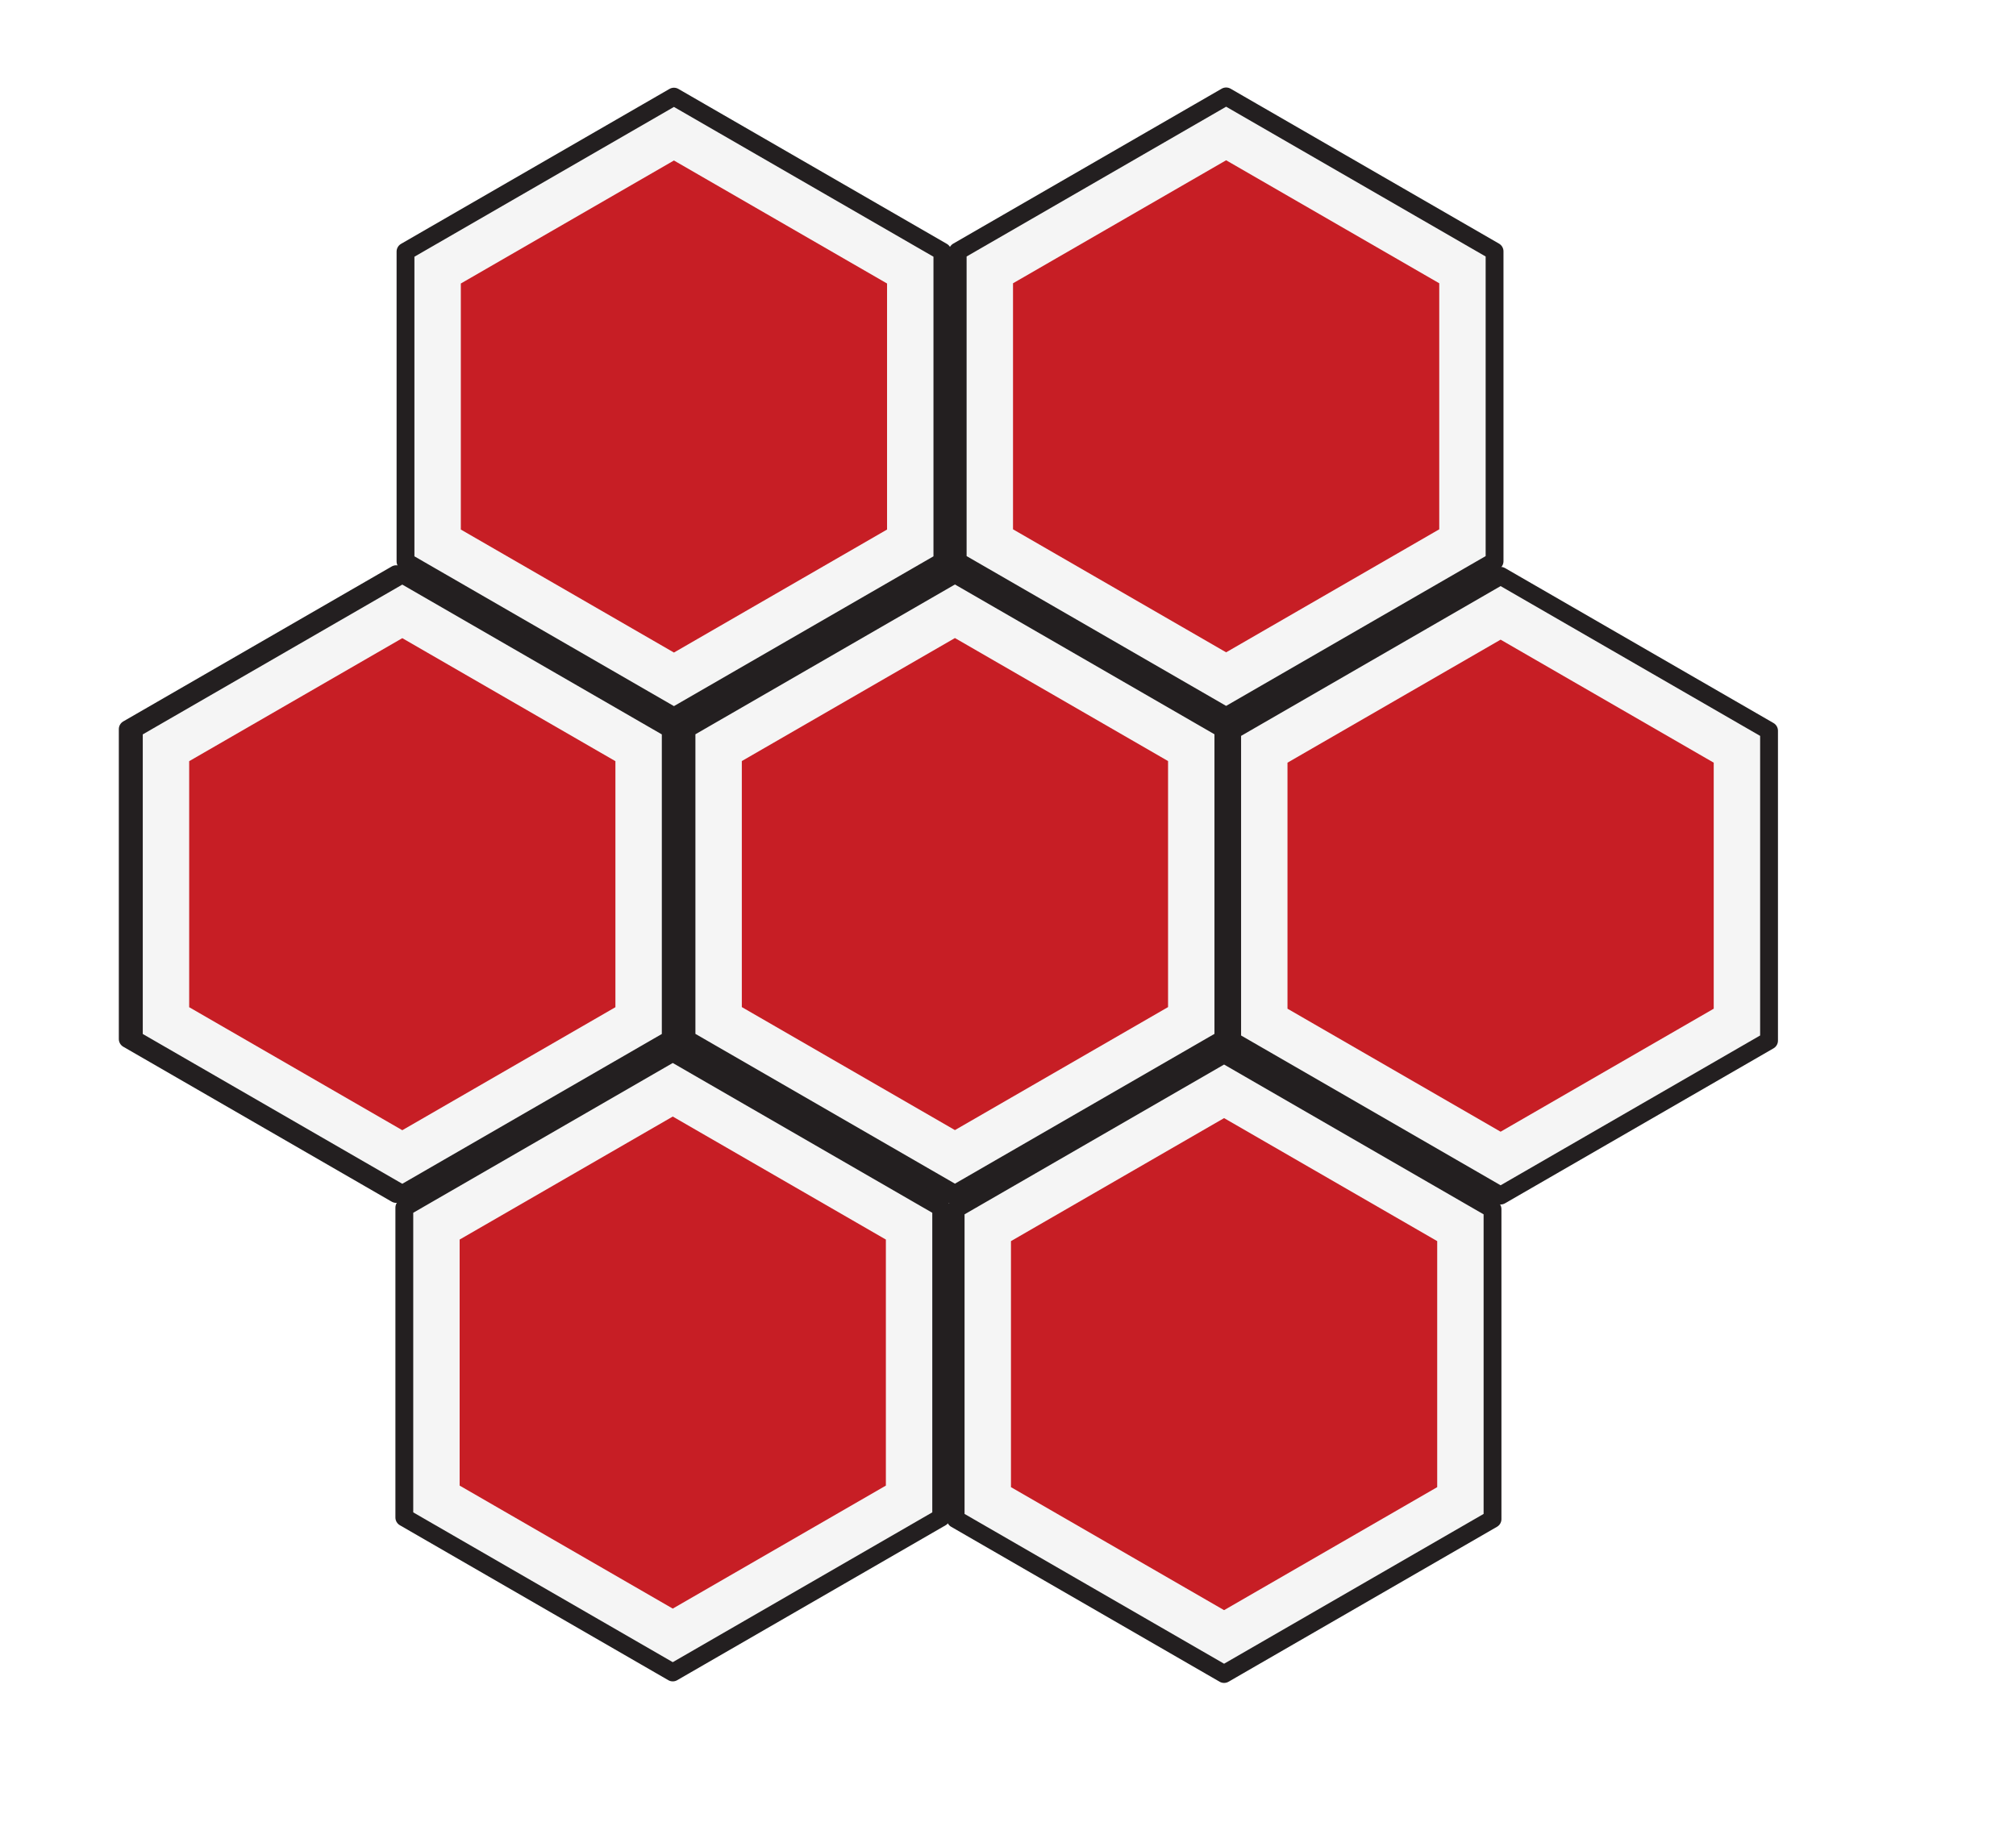
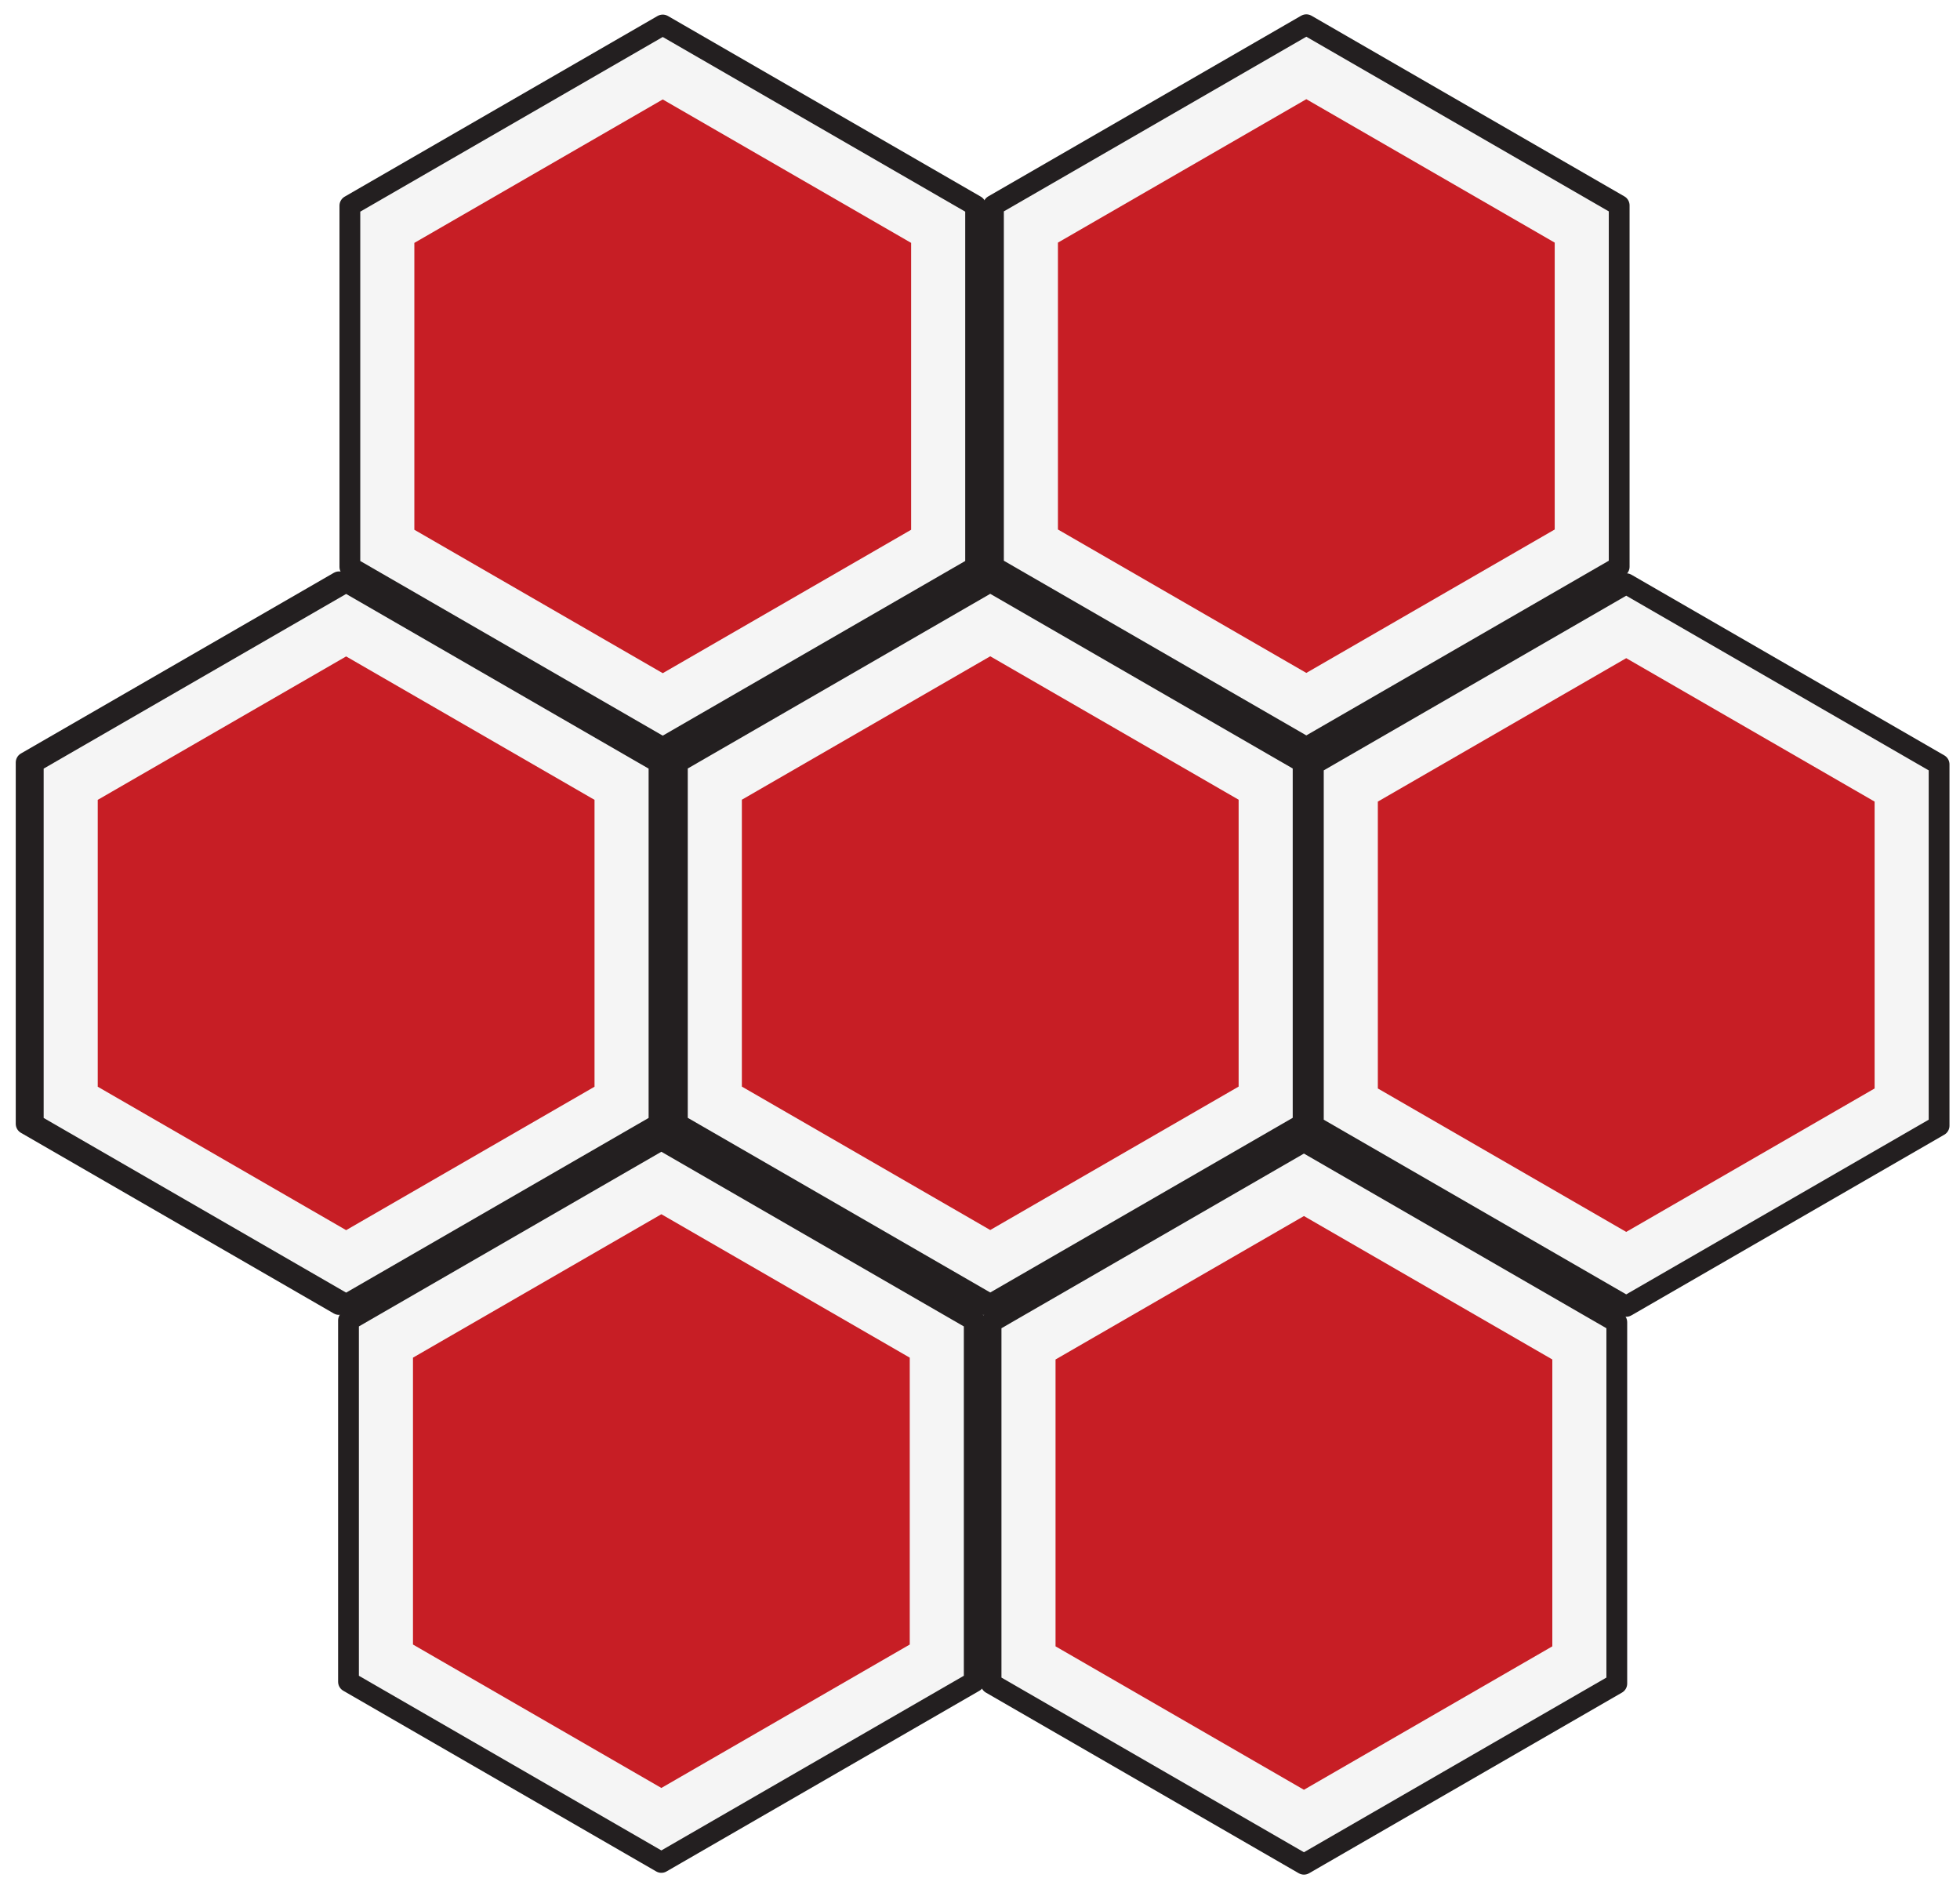
- <svg xmlns="http://www.w3.org/2000/svg" viewBox="13 -279 1206 1090">
+ <svg xmlns="http://www.w3.org/2000/svg" viewBox="76 -234 1006 969">
  <g transform="matrix(1.333333, 0, 0, -1.333333, 50.00002, 449.9997)" id="g4542">
    <g transform="translate(270.4375,80.4648)" id="g4544">
      <path id="path4546" style="fill:#f5f5f5;fill-opacity:1;fill-rule:nonzero;stroke:none" d="M 0,0 -120.438,-69.534 -240.875,0 V 139.07 L -120.438,208.604 0,139.07 Z" />
    </g>
    <g id="g4548">
      <g clip-path="url(#clipPath4554)" id="g4550">
        <g transform="translate(270.4375,80.4648)" id="g4556">
          <path id="path4558" style="fill:none;stroke:#231f20;stroke-width:8;stroke-linecap:butt;stroke-linejoin:round;stroke-miterlimit:10;stroke-dasharray:none;stroke-opacity:1" d="M 0,0 -120.438,-69.534 -240.875,0 V 139.07 L -120.438,208.604 0,139.07 Z" />
        </g>
      </g>
    </g>
    <g transform="translate(245.6172,94.7949)" id="g4560">
      <path id="path4562" style="fill:#535456;fill-opacity:1;fill-rule:nonzero;stroke:none" d="M 0,0 -95.617,-55.204 -191.234,0 V 110.41 L -95.617,165.615 0,110.41 Z" />
    </g>
  </g>
  <g transform="matrix(1.333333, 0, 0, -1.333333, 380.8763, 450.0336)" id="g4493">
    <g transform="translate(270.4375,80.4648)" id="g4495">
      <path id="path4497" style="fill:#f5f5f5;fill-opacity:1;fill-rule:nonzero;stroke:none" d="M 0,0 -120.438,-69.534 -240.875,0 V 139.07 L -120.438,208.604 0,139.07 Z" />
    </g>
    <g id="g4499">
      <g clip-path="url(#clipPath4505)" id="g4501">
        <g transform="translate(270.4375,80.4648)" id="g4507">
          <path id="path4509" style="fill:none;stroke:#231f20;stroke-width:8;stroke-linecap:butt;stroke-linejoin:round;stroke-miterlimit:10;stroke-dasharray:none;stroke-opacity:1" d="M 0,0 -120.438,-69.534 -240.875,0 V 139.07 L -120.438,208.604 0,139.07 Z" />
        </g>
      </g>
    </g>
    <g transform="translate(245.6172,94.7949)" id="g4511">
      <path id="path4513" style="fill:#c71e25;fill-opacity:1;fill-rule:nonzero;stroke:none" d="M 0,0 -95.617,-55.204 -191.235,0 V 110.41 L -95.617,165.615 0,110.41 Z" />
    </g>
  </g>
  <g transform="matrix(1.333333, 0, 0, -1.333333, 216.1627, 164.2489)" id="g-1">
    <g transform="translate(270.4375,80.4648)" id="g-2">
      <path id="path-1" style="fill:#f5f5f5;fill-opacity:1;fill-rule:nonzero;stroke:none" d="M 0,0 -120.438,-69.534 -240.875,0 V 139.07 L -120.438,208.604 0,139.07 Z" />
    </g>
    <g id="g-3">
      <g clip-path="url(#clipPath4505)" id="g-4">
        <g transform="translate(270.4375,80.4648)" id="g-5">
          <path id="path-2" style="fill:none;stroke:#231f20;stroke-width:8;stroke-linecap:butt;stroke-linejoin:round;stroke-miterlimit:10;stroke-dasharray:none;stroke-opacity:1" d="M 0,0 -120.438,-69.534 -240.875,0 V 139.07 L -120.438,208.604 0,139.07 Z" />
        </g>
      </g>
    </g>
    <g transform="translate(245.6172,94.7949)" id="g-6">
      <path id="path-3" style="fill:#c71e25;fill-opacity:1;fill-rule:nonzero;stroke:none" d="M 0,0 -95.617,-55.204 -191.235,0 V 110.41 L -95.617,165.615 0,110.41 Z" />
    </g>
  </g>
  <g transform="matrix(1.333333, 0, 0, -1.333333, 546.4882, 164.1131)" id="g-7">
    <g transform="translate(270.4375,80.4648)" id="g-8">
      <path id="path-4" style="fill:#f5f5f5;fill-opacity:1;fill-rule:nonzero;stroke:none" d="M 0,0 -120.438,-69.534 -240.875,0 V 139.07 L -120.438,208.604 0,139.07 Z" />
    </g>
    <g id="g-9">
      <g clip-path="url(#clipPath4505)" id="g-10">
        <g transform="translate(270.4375,80.4648)" id="g-11">
          <path id="path-5" style="fill:none;stroke:#231f20;stroke-width:8;stroke-linecap:butt;stroke-linejoin:round;stroke-miterlimit:10;stroke-dasharray:none;stroke-opacity:1" d="M 0,0 -120.438,-69.534 -240.875,0 V 139.07 L -120.438,208.604 0,139.07 Z" />
        </g>
      </g>
    </g>
    <g transform="translate(245.6172,94.7949)" id="g-12">
      <path id="path-6" style="fill:#c71e25;fill-opacity:1;fill-rule:nonzero;stroke:none" d="M 0,0 -95.617,-55.204 -191.235,0 V 110.41 L -95.617,165.615 0,110.41 Z" />
    </g>
  </g>
  <g transform="matrix(1.333333, 0, 0, -1.333333, 710.6848, 450.9658)" id="g-13">
    <g transform="translate(270.4375,80.4648)" id="g-14">
      <path id="path-7" style="fill:#f5f5f5;fill-opacity:1;fill-rule:nonzero;stroke:none" d="M 0,0 -120.438,-69.534 -240.875,0 V 139.07 L -120.438,208.604 0,139.07 Z" />
    </g>
    <g id="g-15">
      <g clip-path="url(#clipPath4505)" id="g-16">
        <g transform="translate(270.4375,80.4648)" id="g-17">
          <path id="path-8" style="fill:none;stroke:#231f20;stroke-width:8;stroke-linecap:butt;stroke-linejoin:round;stroke-miterlimit:10;stroke-dasharray:none;stroke-opacity:1" d="M 0,0 -120.438,-69.534 -240.875,0 V 139.07 L -120.438,208.604 0,139.07 Z" />
        </g>
      </g>
    </g>
    <g transform="translate(245.6172,94.7949)" id="g-18">
      <path id="path-9" style="fill:#c71e25;fill-opacity:1;fill-rule:nonzero;stroke:none" d="M 0,0 -95.617,-55.204 -191.235,0 V 110.41 L -95.617,165.615 0,110.41 Z" />
    </g>
  </g>
  <g transform="matrix(1.333333, 0, 0, -1.333333, 215.4552, 736.3184)" id="g-19">
    <g transform="translate(270.4375,80.4648)" id="g-20">
      <path id="path-10" style="fill:#f5f5f5;fill-opacity:1;fill-rule:nonzero;stroke:none" d="M 0,0 -120.438,-69.534 -240.875,0 V 139.07 L -120.438,208.604 0,139.07 Z" />
    </g>
    <g id="g-21">
      <g clip-path="url(#clipPath4505)" id="g-22">
        <g transform="translate(270.4375,80.4648)" id="g-23">
          <path id="path-11" style="fill:none;stroke:#231f20;stroke-width:8;stroke-linecap:butt;stroke-linejoin:round;stroke-miterlimit:10;stroke-dasharray:none;stroke-opacity:1" d="M 0,0 -120.438,-69.534 -240.875,0 V 139.07 L -120.438,208.604 0,139.07 Z" />
        </g>
      </g>
    </g>
    <g transform="translate(245.6172,94.7949)" id="g-24">
      <path id="path-12" style="fill:#c71e25;fill-opacity:1;fill-rule:nonzero;stroke:none" d="M 0,0 -95.617,-55.204 -191.235,0 V 110.41 L -95.617,165.615 0,110.41 Z" />
    </g>
  </g>
  <g transform="matrix(1.333333, 0, 0, -1.333333, 545.2637, 737.2505)" id="g-25">
    <g transform="translate(270.4375,80.4648)" id="g-26">
      <path id="path-13" style="fill:#f5f5f5;fill-opacity:1;fill-rule:nonzero;stroke:none" d="M 0,0 -120.438,-69.534 -240.875,0 V 139.07 L -120.438,208.604 0,139.07 Z" />
    </g>
    <g id="g-27">
      <g clip-path="url(#clipPath4505)" id="g-28">
        <g transform="translate(270.4375,80.4648)" id="g-29">
          <path id="path-14" style="fill:none;stroke:#231f20;stroke-width:8;stroke-linecap:butt;stroke-linejoin:round;stroke-miterlimit:10;stroke-dasharray:none;stroke-opacity:1" d="M 0,0 -120.438,-69.534 -240.875,0 V 139.07 L -120.438,208.604 0,139.07 Z" />
        </g>
      </g>
    </g>
    <g transform="translate(245.6172,94.7949)" id="g-30">
      <path id="path-15" style="fill:#c71e25;fill-opacity:1;fill-rule:nonzero;stroke:none" d="M 0,0 -95.617,-55.204 -191.235,0 V 110.41 L -95.617,165.615 0,110.41 Z" />
    </g>
  </g>
  <g transform="matrix(1.333333, 0, 0, -1.333333, 379.4273, 448.0676)" id="g-31">
    <g transform="translate(270.4375,80.4648)" id="g-32">
      <path id="path-16" style="fill:#f5f5f5;fill-opacity:1;fill-rule:nonzero;stroke:none" d="M 0,0 -120.438,-69.534 -240.875,0 V 139.07 L -120.438,208.604 0,139.07 Z" />
    </g>
    <g id="g-33">
      <g clip-path="url(#clipPath4554)" id="g-34">
        <g transform="translate(270.4375,80.4648)" id="g-35">
          <path id="path-17" style="fill:none;stroke:#231f20;stroke-width:8;stroke-linecap:butt;stroke-linejoin:round;stroke-miterlimit:10;stroke-dasharray:none;stroke-opacity:1" d="M 0,0 -120.438,-69.534 -240.875,0 V 139.07 L -120.438,208.604 0,139.07 Z" />
        </g>
      </g>
    </g>
    <g transform="translate(245.6172,94.7949)" id="g-36">
      <path id="path-18" style="fill:#535456;fill-opacity:1;fill-rule:nonzero;stroke:none" d="M 0,0 -95.617,-55.204 -191.234,0 V 110.41 L -95.617,165.615 0,110.41 Z" />
    </g>
  </g>
  <g transform="matrix(1.333333, 0, 0, -1.333333, 53.66071, 450.0675)" id="g-37">
    <g transform="translate(270.4375,80.4648)" id="g-38">
      <path id="path-19" style="fill:#f5f5f5;fill-opacity:1;fill-rule:nonzero;stroke:none" d="M 0,0 -120.438,-69.534 -240.875,0 V 139.07 L -120.438,208.604 0,139.07 Z" />
    </g>
    <g id="g-39">
      <g clip-path="url(#clipPath4505)" id="g-40">
        <g transform="translate(270.4375,80.4648)" id="g-41">
          <path id="path-20" style="fill:none;stroke:#231f20;stroke-width:8;stroke-linecap:butt;stroke-linejoin:round;stroke-miterlimit:10;stroke-dasharray:none;stroke-opacity:1" d="M 0,0 -120.438,-69.534 -240.875,0 V 139.07 L -120.438,208.604 0,139.07 Z" />
        </g>
      </g>
    </g>
    <g transform="translate(245.6172,94.7949)" id="g-42">
      <path id="path-21" style="fill:#c71e25;fill-opacity:1;fill-rule:nonzero;stroke:none" d="M 0,0 -95.617,-55.204 -191.235,0 V 110.41 L -95.617,165.615 0,110.41 Z" />
    </g>
  </g>
  <g transform="matrix(1.333333, 0, 0, -1.333333, 384.2576, 449.9997)" id="g-43">
    <g transform="translate(270.4375,80.4648)" id="g-44">
      <path id="path-22" style="fill:#f5f5f5;fill-opacity:1;fill-rule:nonzero;stroke:none" d="M 0,0 -120.438,-69.534 -240.875,0 V 139.07 L -120.438,208.604 0,139.07 Z" />
    </g>
    <g id="g-45">
      <g clip-path="url(#clipPath4505)" id="g-46">
        <g transform="translate(270.4375,80.4648)" id="g-47">
          <path id="path-23" style="fill:none;stroke:#231f20;stroke-width:8;stroke-linecap:butt;stroke-linejoin:round;stroke-miterlimit:10;stroke-dasharray:none;stroke-opacity:1" d="M 0,0 -120.438,-69.534 -240.875,0 V 139.07 L -120.438,208.604 0,139.07 Z" />
        </g>
      </g>
    </g>
    <g transform="translate(245.6172,94.7949)" id="g-48">
      <path id="path-24" style="fill:#c71e25;fill-opacity:1;fill-rule:nonzero;stroke:none" d="M 0,0 -95.617,-55.204 -191.235,0 V 110.41 L -95.617,165.615 0,110.41 Z" />
    </g>
  </g>
</svg>
